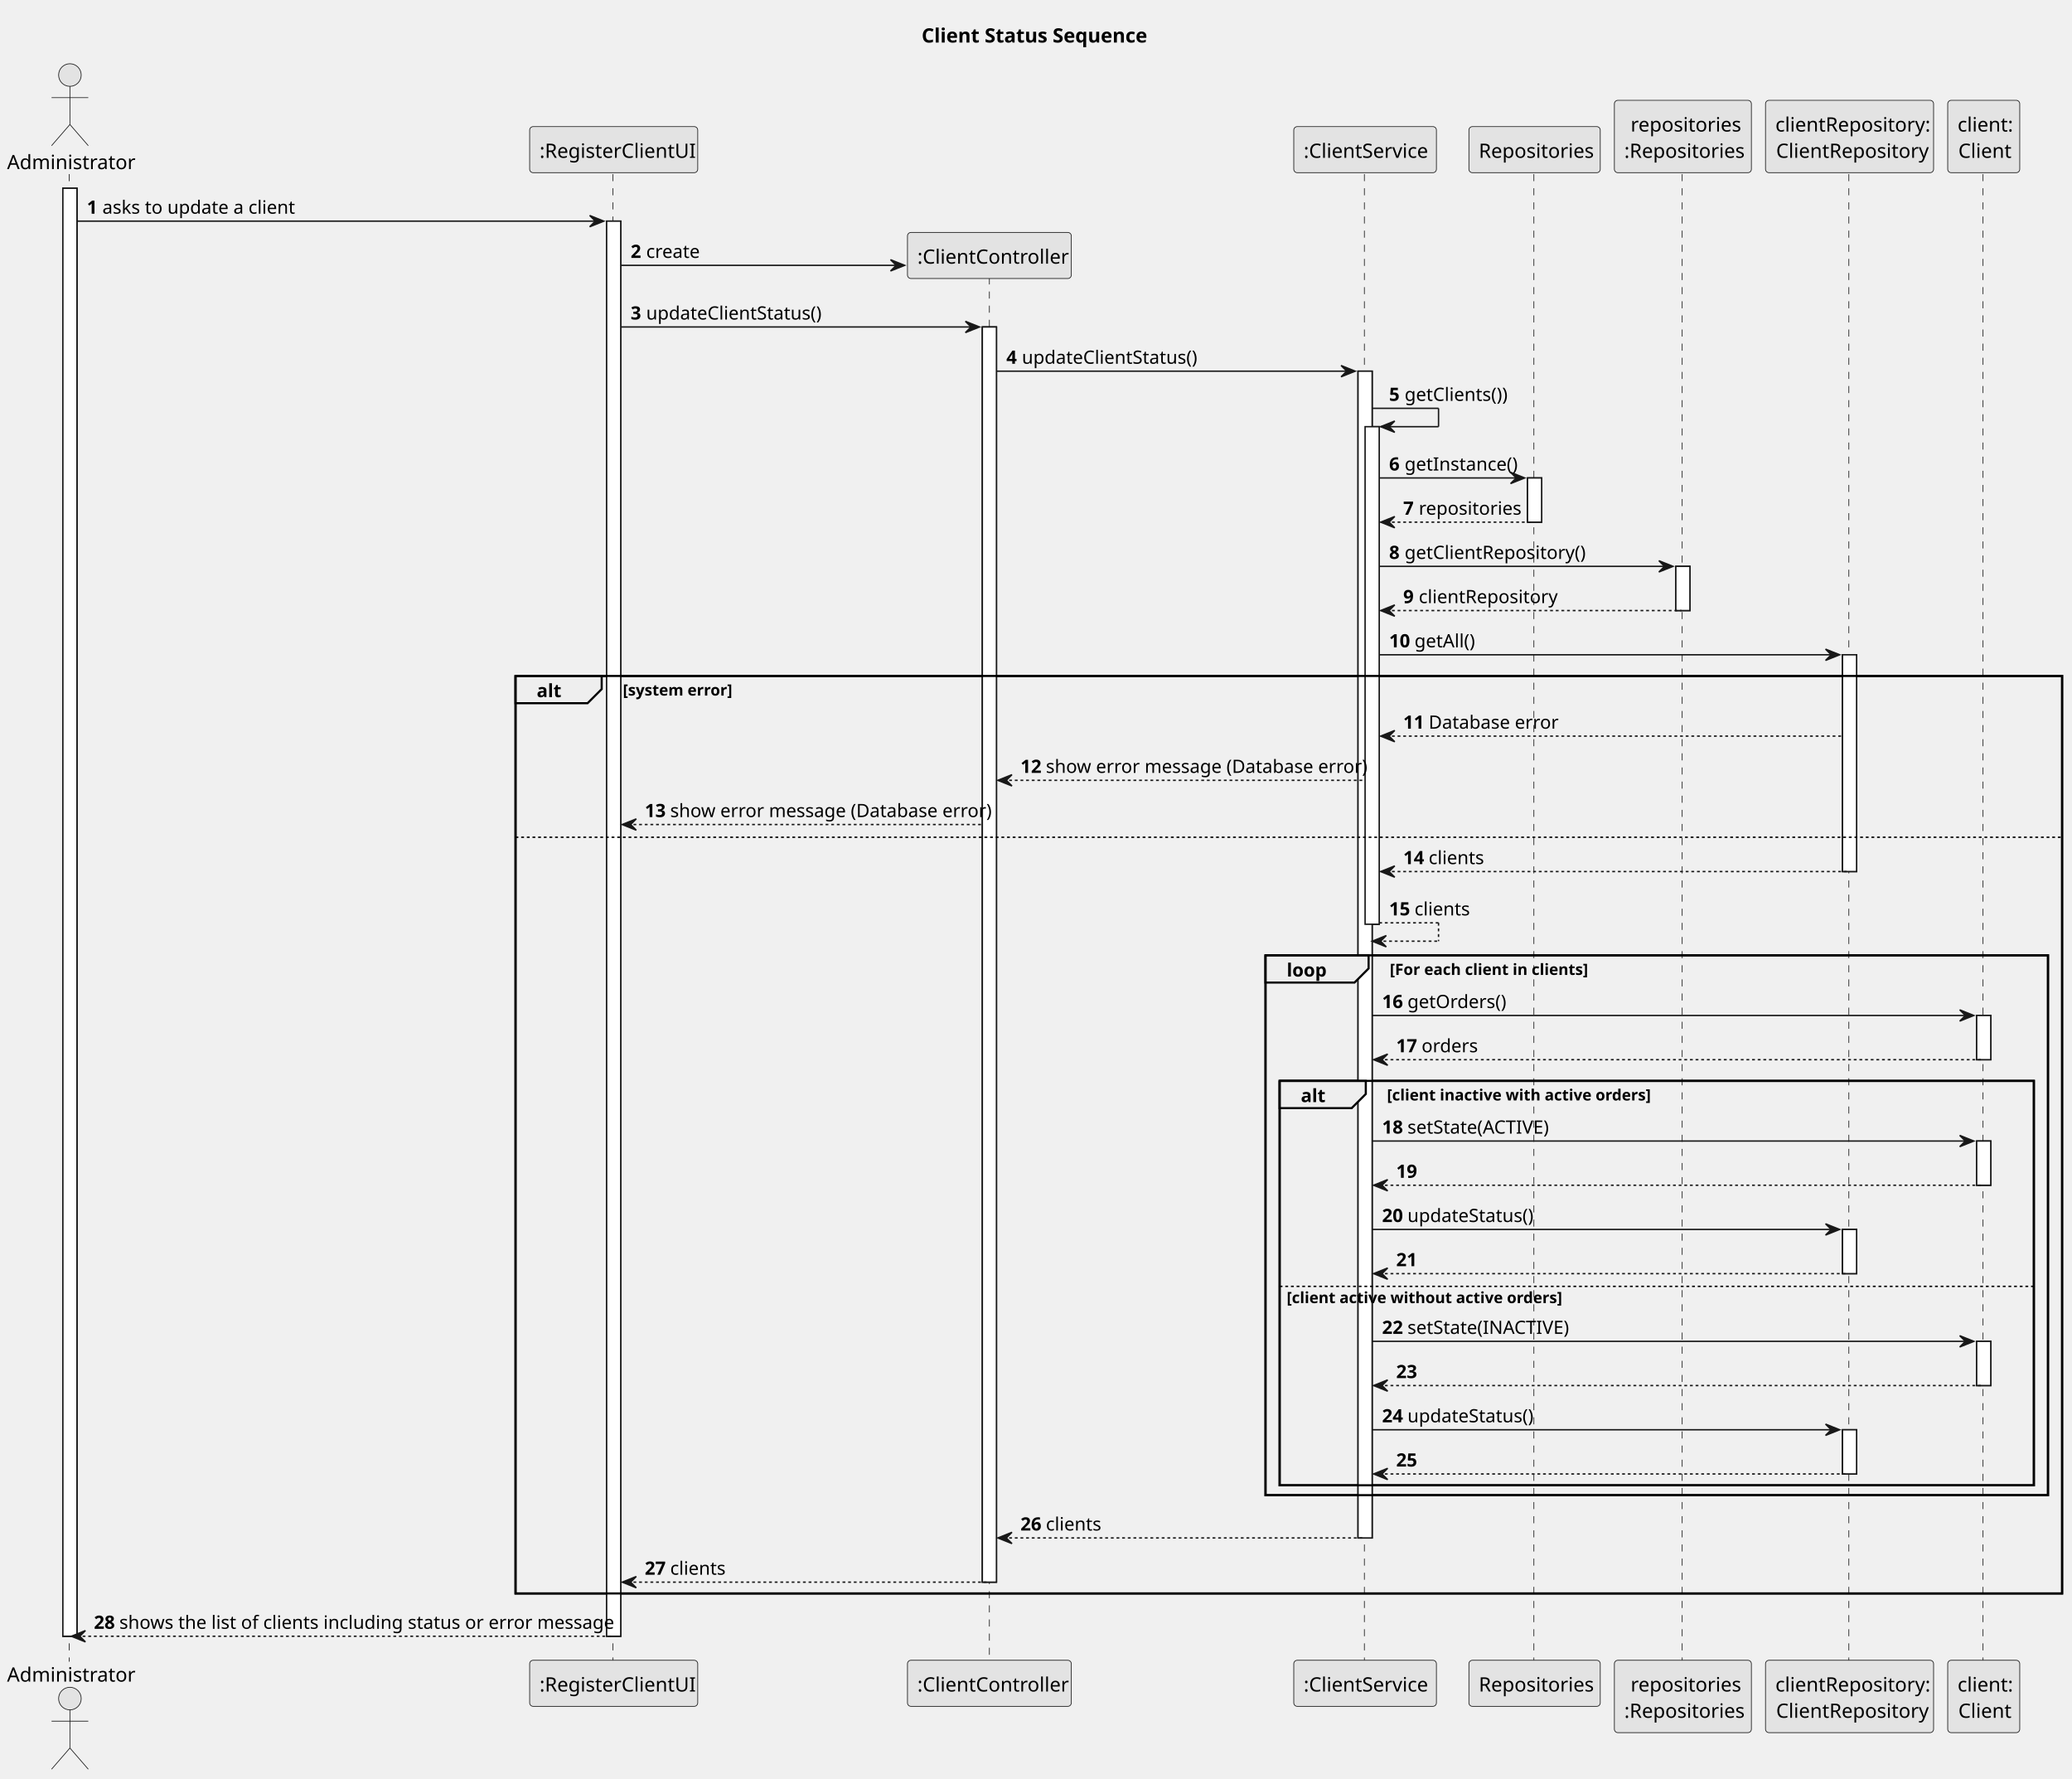
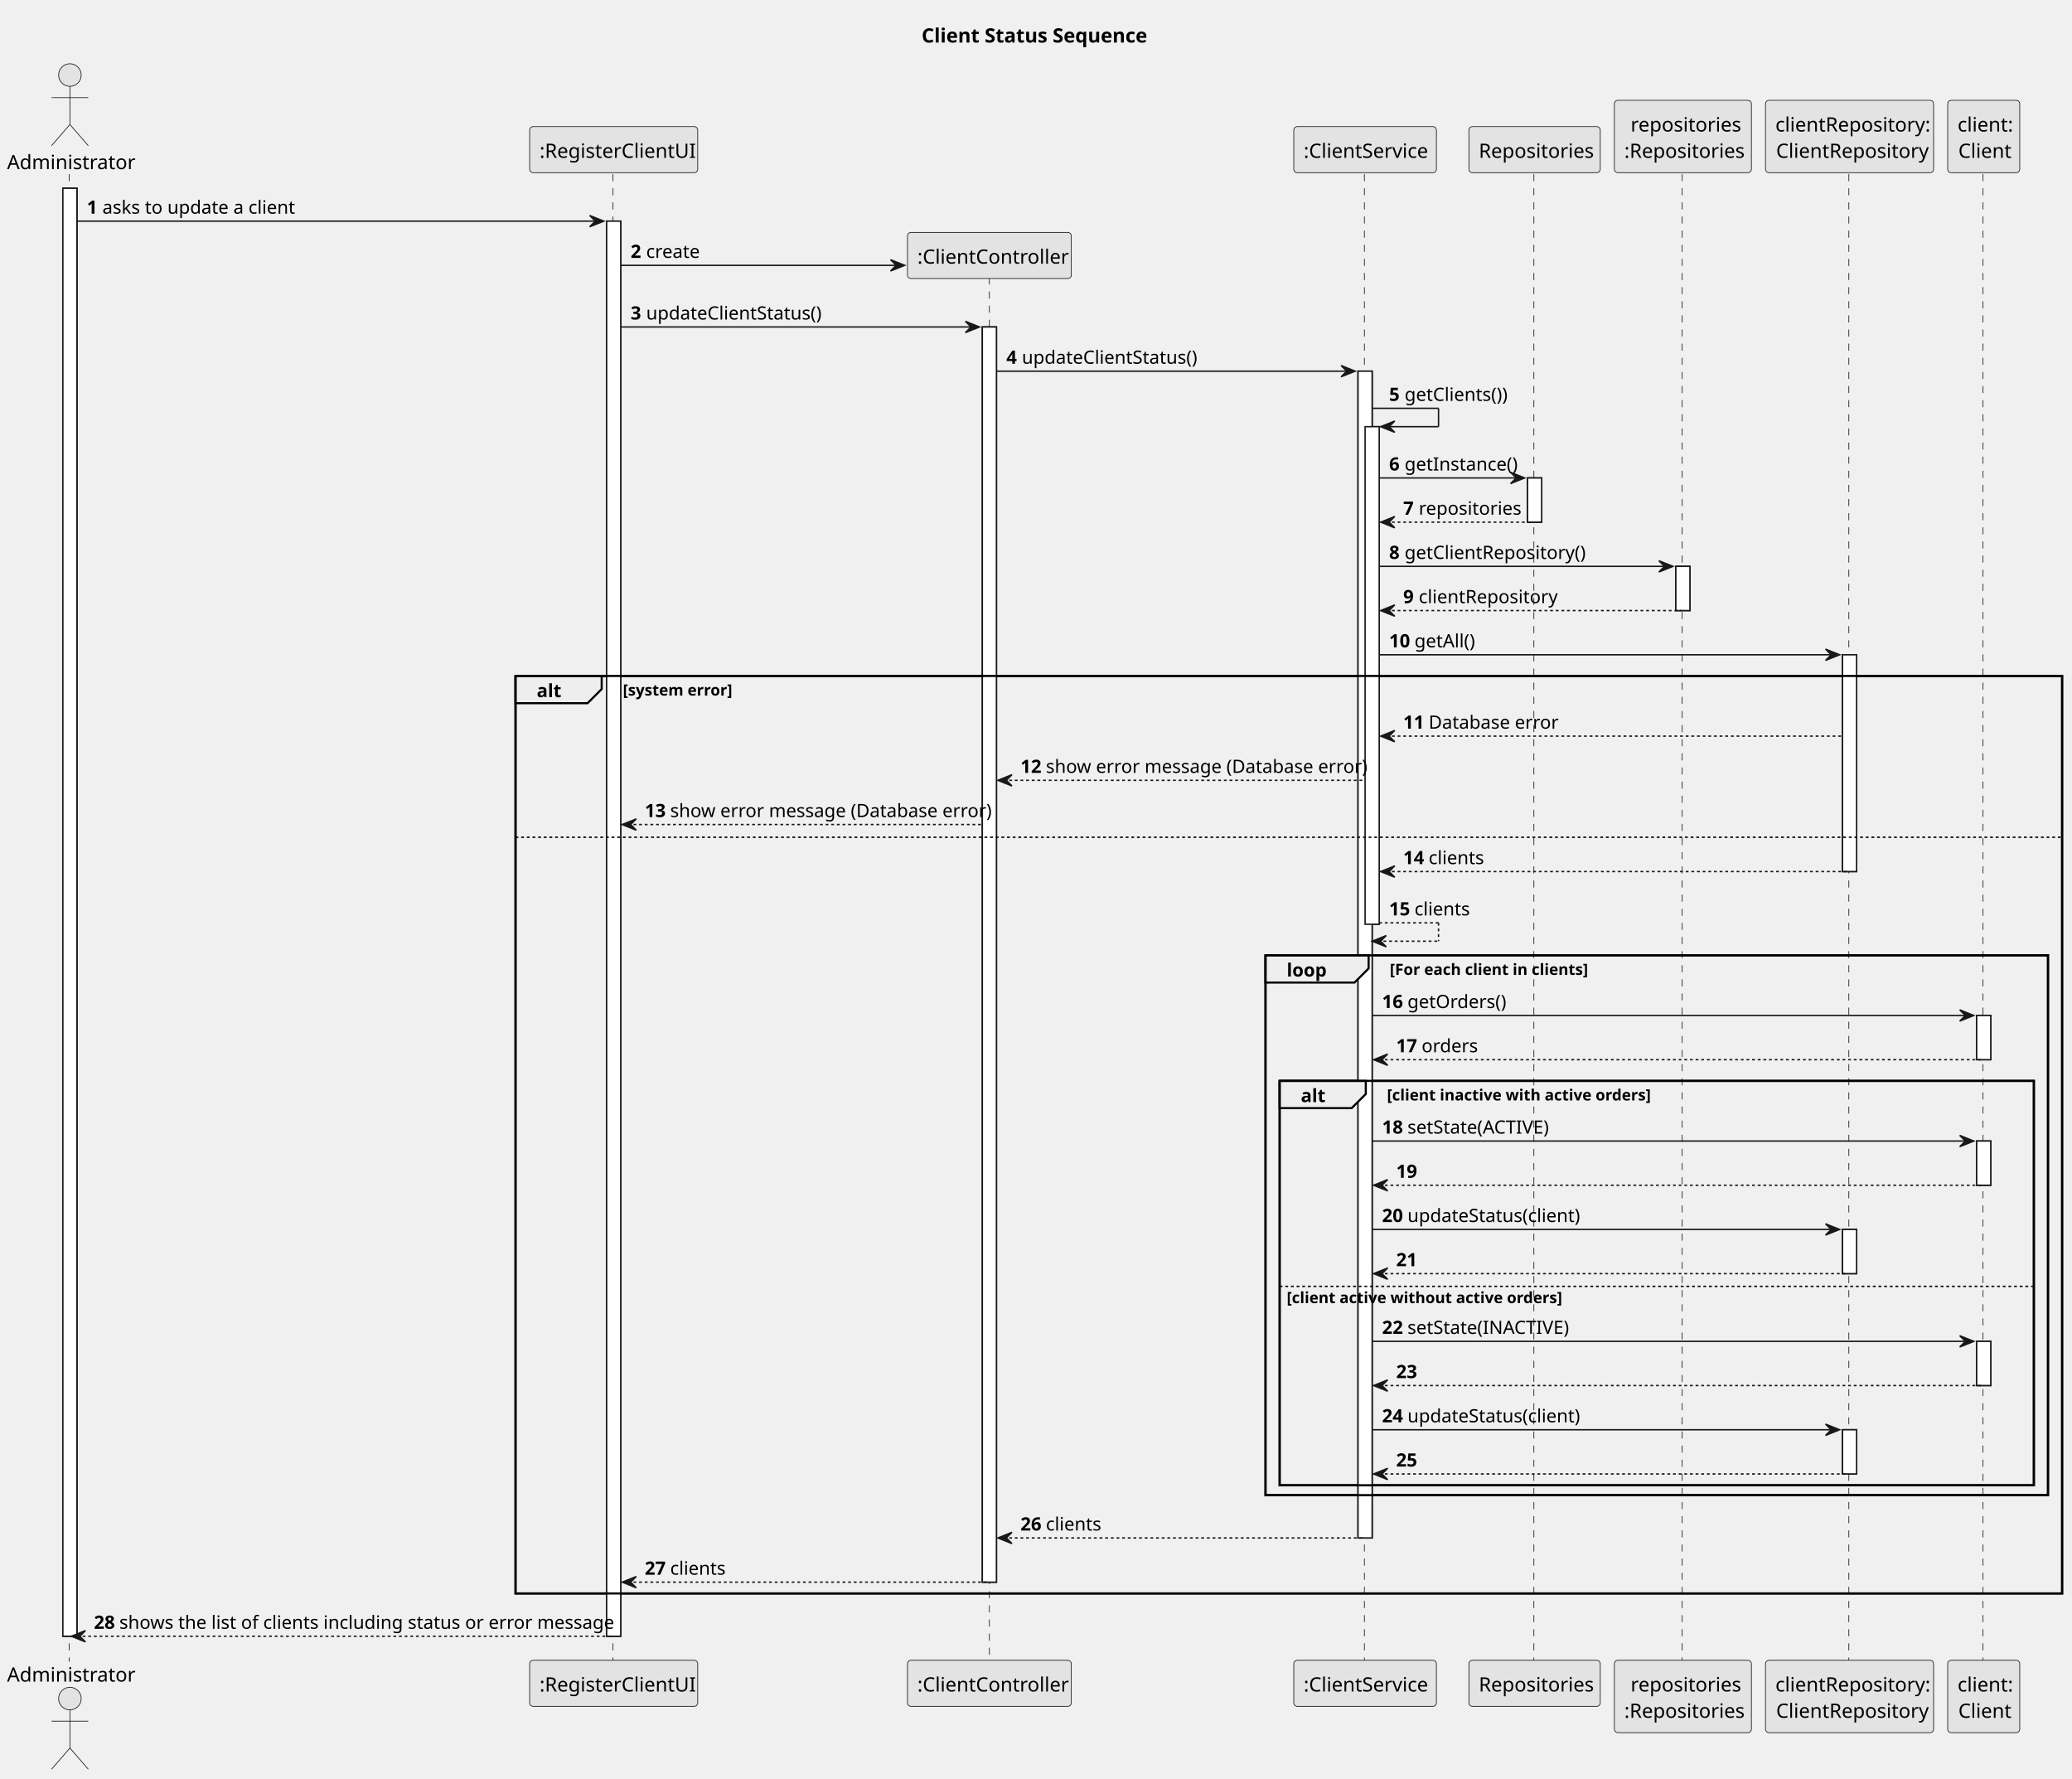
<svg xmlns="http://www.w3.org/2000/svg" contentStyleType="text/css" height="1259px" preserveAspectRatio="none" style="width:1467px;height:1259px;background:#FFFFFF;" version="1.1" viewBox="0 0 1467 1259" width="1467px" zoomAndPan="magnify">
  <defs />
  <g>
    <text fill="#000000" font-family="sans-serif" font-size="14" font-weight="bold" lengthAdjust="spacing" textLength="164" x="652.5" y="30.107">Client Status Sequence</text>
    <rect fill="#FFFFFF" height="1024.982" style="stroke:#181818;stroke-width:1.0;" width="10" x="44.5" y="133.242" />
    <rect fill="#FFFFFF" height="1001.691" style="stroke:#181818;stroke-width:1.0;" width="10" x="429.5" y="156.533" />
    <rect fill="#FFFFFF" height="888.488" style="stroke:#181818;stroke-width:1.0;" width="10" x="695.5" y="231.445" />
    <rect fill="#FFFFFF" height="825.906" style="stroke:#181818;stroke-width:1.0;" width="10" x="961.5" y="262.736" />
    <rect fill="#FFFFFF" height="352.201" style="stroke:#181818;stroke-width:1.0;" width="10" x="966.5" y="302.027" />
    <rect fill="#FFFFFF" height="31.291" style="stroke:#181818;stroke-width:1.0;" width="10" x="1081.5" y="338.318" />
    <rect fill="#FFFFFF" height="31.291" style="stroke:#181818;stroke-width:1.0;" width="10" x="1186.5" y="400.9" />
    <rect fill="#FFFFFF" height="153.455" style="stroke:#181818;stroke-width:1.0;" width="10" x="1304.5" y="463.482" />
    <rect fill="#FFFFFF" height="31.291" style="stroke:#181818;stroke-width:1.0;" width="10" x="1304.5" y="870.266" />
    <rect fill="#FFFFFF" height="31.291" style="stroke:#181818;stroke-width:1.0;" width="10" x="1304.5" y="1012.061" />
    <rect fill="#FFFFFF" height="31.291" style="stroke:#181818;stroke-width:1.0;" width="10" x="1399.5" y="718.811" />
    <rect fill="#FFFFFF" height="31.291" style="stroke:#181818;stroke-width:1.0;" width="10" x="1399.5" y="807.684" />
    <rect fill="#FFFFFF" height="31.291" style="stroke:#181818;stroke-width:1.0;" width="10" x="1399.5" y="949.479" />
    <rect fill="none" height="649.451" style="stroke:#000000;stroke-width:1.5;" width="1095" x="365" y="478.482" />
    <rect fill="none" height="382.123" style="stroke:#000000;stroke-width:1.5;" width="554" x="896" y="676.229" />
    <rect fill="none" height="286.25" style="stroke:#000000;stroke-width:1.5;" width="534" x="906" y="765.102" />
    <line style="stroke:#181818;stroke-width:0.5;stroke-dasharray:5.0,5.0;" x1="49" x2="49" y1="123.242" y2="1176.225" />
    <line style="stroke:#181818;stroke-width:0.5;stroke-dasharray:5.0,5.0;" x1="434" x2="434" y1="123.242" y2="1176.225" />
    <line style="stroke:#181818;stroke-width:0.5;stroke-dasharray:5.0,5.0;" x1="700.5" x2="700.5" y1="196.344" y2="1176.225" />
    <line style="stroke:#181818;stroke-width:0.5;stroke-dasharray:5.0,5.0;" x1="966" x2="966" y1="123.242" y2="1176.225" />
    <line style="stroke:#181818;stroke-width:0.5;stroke-dasharray:5.0,5.0;" x1="1086" x2="1086" y1="123.242" y2="1176.225" />
    <line style="stroke:#181818;stroke-width:0.5;stroke-dasharray:5.0,5.0;" x1="1191" x2="1191" y1="123.242" y2="1176.225" />
    <line style="stroke:#181818;stroke-width:0.5;stroke-dasharray:5.0,5.0;" x1="1309" x2="1309" y1="123.242" y2="1176.225" />
    <line style="stroke:#181818;stroke-width:0.5;stroke-dasharray:5.0,5.0;" x1="1404" x2="1404" y1="123.242" y2="1176.225" />
    <text fill="#000000" font-family="sans-serif" font-size="14" lengthAdjust="spacing" textLength="83" x="5" y="119.728">Administrator</text>
    <ellipse cx="49.5" cy="53.121" fill="#E3E3E3" rx="8" ry="8" style="stroke:#181818;stroke-width:0.5;" />
    <path d="M49.5,61.121 L49.5,88.121 M36.5,69.121 L62.5,69.121 M49.5,88.121 L36.5,103.121 M49.5,88.121 L62.5,103.121 " fill="none" style="stroke:#181818;stroke-width:0.5;" />
    <text fill="#000000" font-family="sans-serif" font-size="14" lengthAdjust="spacing" textLength="83" x="5" y="1190.332">Administrator</text>
    <ellipse cx="49.5" cy="1202.346" fill="#E3E3E3" rx="8" ry="8" style="stroke:#181818;stroke-width:0.5;" />
    <path d="M49.5,1210.346 L49.5,1237.346 M36.5,1218.346 L62.5,1218.346 M49.5,1237.346 L36.5,1252.346 M49.5,1237.346 L62.5,1252.346 " fill="none" style="stroke:#181818;stroke-width:0.5;" />
    <rect fill="#E3E3E3" height="32.621" rx="2.5" ry="2.5" style="stroke:#181818;stroke-width:0.5;" width="119" x="375" y="89.621" />
    <text fill="#000000" font-family="sans-serif" font-size="14" lengthAdjust="spacing" textLength="105" x="382" y="111.728">:RegisterClientUI</text>
    <rect fill="#E3E3E3" height="32.621" rx="2.5" ry="2.5" style="stroke:#181818;stroke-width:0.5;" width="119" x="375" y="1175.225" />
    <text fill="#000000" font-family="sans-serif" font-size="14" lengthAdjust="spacing" textLength="105" x="382" y="1197.332">:RegisterClientUI</text>
    <rect fill="#E3E3E3" height="32.621" rx="2.5" ry="2.5" style="stroke:#181818;stroke-width:0.5;" width="116" x="642.5" y="1175.225" />
    <text fill="#000000" font-family="sans-serif" font-size="14" lengthAdjust="spacing" textLength="102" x="649.5" y="1197.332">:ClientController</text>
    <rect fill="#E3E3E3" height="32.621" rx="2.5" ry="2.5" style="stroke:#181818;stroke-width:0.5;" width="101" x="916" y="89.621" />
    <text fill="#000000" font-family="sans-serif" font-size="14" lengthAdjust="spacing" textLength="87" x="923" y="111.728">:ClientService</text>
    <rect fill="#E3E3E3" height="32.621" rx="2.5" ry="2.5" style="stroke:#181818;stroke-width:0.5;" width="101" x="916" y="1175.225" />
    <text fill="#000000" font-family="sans-serif" font-size="14" lengthAdjust="spacing" textLength="87" x="923" y="1197.332">:ClientService</text>
    <rect fill="#E3E3E3" height="32.621" rx="2.5" ry="2.5" style="stroke:#181818;stroke-width:0.5;" width="93" x="1040" y="89.621" />
    <text fill="#000000" font-family="sans-serif" font-size="14" lengthAdjust="spacing" textLength="79" x="1047" y="111.728">Repositories</text>
    <rect fill="#E3E3E3" height="32.621" rx="2.5" ry="2.5" style="stroke:#181818;stroke-width:0.5;" width="93" x="1040" y="1175.225" />
    <text fill="#000000" font-family="sans-serif" font-size="14" lengthAdjust="spacing" textLength="79" x="1047" y="1197.332">Repositories</text>
    <rect fill="#E3E3E3" height="51.242" rx="2.5" ry="2.5" style="stroke:#181818;stroke-width:0.5;" width="97" x="1143" y="71" />
    <text fill="#000000" font-family="sans-serif" font-size="14" lengthAdjust="spacing" textLength="74" x="1154.5" y="93.107">repositories</text>
    <text fill="#000000" font-family="sans-serif" font-size="14" lengthAdjust="spacing" textLength="83" x="1150" y="111.728">:Repositories</text>
    <rect fill="#E3E3E3" height="51.242" rx="2.5" ry="2.5" style="stroke:#181818;stroke-width:0.5;" width="97" x="1143" y="1175.225" />
    <text fill="#000000" font-family="sans-serif" font-size="14" lengthAdjust="spacing" textLength="74" x="1154.5" y="1197.332">repositories</text>
    <text fill="#000000" font-family="sans-serif" font-size="14" lengthAdjust="spacing" textLength="83" x="1150" y="1215.953">:Repositories</text>
    <rect fill="#E3E3E3" height="51.242" rx="2.5" ry="2.5" style="stroke:#181818;stroke-width:0.5;" width="119" x="1250" y="71" />
    <text fill="#000000" font-family="sans-serif" font-size="14" lengthAdjust="spacing" textLength="105" x="1257" y="93.107">clientRepository:</text>
    <text fill="#000000" font-family="sans-serif" font-size="14" lengthAdjust="spacing" textLength="104" x="1257.5" y="111.728">ClientRepository</text>
    <rect fill="#E3E3E3" height="51.242" rx="2.5" ry="2.5" style="stroke:#181818;stroke-width:0.5;" width="119" x="1250" y="1175.225" />
    <text fill="#000000" font-family="sans-serif" font-size="14" lengthAdjust="spacing" textLength="105" x="1257" y="1197.332">clientRepository:</text>
    <text fill="#000000" font-family="sans-serif" font-size="14" lengthAdjust="spacing" textLength="104" x="1257.5" y="1215.953">ClientRepository</text>
    <rect fill="#E3E3E3" height="51.242" rx="2.5" ry="2.5" style="stroke:#181818;stroke-width:0.5;" width="51" x="1379" y="71" />
    <text fill="#000000" font-family="sans-serif" font-size="14" lengthAdjust="spacing" textLength="37" x="1386" y="93.107">client:</text>
    <text fill="#000000" font-family="sans-serif" font-size="14" lengthAdjust="spacing" textLength="36" x="1386.5" y="111.728">Client</text>
    <rect fill="#E3E3E3" height="51.242" rx="2.5" ry="2.5" style="stroke:#181818;stroke-width:0.5;" width="51" x="1379" y="1175.225" />
    <text fill="#000000" font-family="sans-serif" font-size="14" lengthAdjust="spacing" textLength="37" x="1386" y="1197.332">client:</text>
    <text fill="#000000" font-family="sans-serif" font-size="14" lengthAdjust="spacing" textLength="36" x="1386.5" y="1215.953">Client</text>
    <rect fill="#FFFFFF" height="1024.982" style="stroke:#181818;stroke-width:1.0;" width="10" x="44.5" y="133.242" />
    <rect fill="#FFFFFF" height="1001.691" style="stroke:#181818;stroke-width:1.0;" width="10" x="429.5" y="156.533" />
    <rect fill="#FFFFFF" height="888.488" style="stroke:#181818;stroke-width:1.0;" width="10" x="695.5" y="231.445" />
    <rect fill="#FFFFFF" height="825.906" style="stroke:#181818;stroke-width:1.0;" width="10" x="961.5" y="262.736" />
    <rect fill="#FFFFFF" height="352.201" style="stroke:#181818;stroke-width:1.0;" width="10" x="966.5" y="302.027" />
    <rect fill="#FFFFFF" height="31.291" style="stroke:#181818;stroke-width:1.0;" width="10" x="1081.5" y="338.318" />
    <rect fill="#FFFFFF" height="31.291" style="stroke:#181818;stroke-width:1.0;" width="10" x="1186.5" y="400.9" />
    <rect fill="#FFFFFF" height="153.455" style="stroke:#181818;stroke-width:1.0;" width="10" x="1304.5" y="463.482" />
    <rect fill="#FFFFFF" height="31.291" style="stroke:#181818;stroke-width:1.0;" width="10" x="1304.5" y="870.266" />
    <rect fill="#FFFFFF" height="31.291" style="stroke:#181818;stroke-width:1.0;" width="10" x="1304.5" y="1012.061" />
    <rect fill="#FFFFFF" height="31.291" style="stroke:#181818;stroke-width:1.0;" width="10" x="1399.5" y="718.811" />
    <rect fill="#FFFFFF" height="31.291" style="stroke:#181818;stroke-width:1.0;" width="10" x="1399.5" y="807.684" />
    <rect fill="#FFFFFF" height="31.291" style="stroke:#181818;stroke-width:1.0;" width="10" x="1399.5" y="949.479" />
    <polygon fill="#181818" points="417.5,152.533,427.5,156.533,417.5,160.533,421.5,156.533" style="stroke:#181818;stroke-width:1.0;" />
    <line style="stroke:#181818;stroke-width:1.0;" x1="54.5" x2="423.5" y1="156.533" y2="156.533" />
    <text fill="#000000" font-family="sans-serif" font-size="13" font-weight="bold" lengthAdjust="spacing" textLength="7" x="61.5" y="151.27">1</text>
    <text fill="#000000" font-family="sans-serif" font-size="13" lengthAdjust="spacing" textLength="132" x="72.5" y="151.27">asks to update a client</text>
    <polygon fill="#181818" points="630.5,183.824,640.5,187.824,630.5,191.824,634.5,187.824" style="stroke:#181818;stroke-width:1.0;" />
    <line style="stroke:#181818;stroke-width:1.0;" x1="439.5" x2="636.5" y1="187.824" y2="187.824" />
    <text fill="#000000" font-family="sans-serif" font-size="13" font-weight="bold" lengthAdjust="spacing" textLength="7" x="446.5" y="182.561">2</text>
    <text fill="#000000" font-family="sans-serif" font-size="13" lengthAdjust="spacing" textLength="36" x="457.5" y="182.561">create</text>
    <rect fill="#E3E3E3" height="32.621" rx="2.5" ry="2.5" style="stroke:#181818;stroke-width:0.5;" width="116" x="642.5" y="164.533" />
    <text fill="#000000" font-family="sans-serif" font-size="14" lengthAdjust="spacing" textLength="102" x="649.5" y="186.641">:ClientController</text>
    <polygon fill="#181818" points="683.5,227.445,693.5,231.445,683.5,235.445,687.5,231.445" style="stroke:#181818;stroke-width:1.0;" />
    <line style="stroke:#181818;stroke-width:1.0;" x1="439.5" x2="689.5" y1="231.445" y2="231.445" />
    <text fill="#000000" font-family="sans-serif" font-size="13" font-weight="bold" lengthAdjust="spacing" textLength="7" x="446.5" y="226.183">3</text>
    <text fill="#000000" font-family="sans-serif" font-size="13" lengthAdjust="spacing" textLength="118" x="457.5" y="226.183">updateClientStatus()</text>
    <polygon fill="#181818" points="949.5,258.736,959.5,262.736,949.5,266.736,953.5,262.736" style="stroke:#181818;stroke-width:1.0;" />
    <line style="stroke:#181818;stroke-width:1.0;" x1="705.5" x2="955.5" y1="262.736" y2="262.736" />
    <text fill="#000000" font-family="sans-serif" font-size="13" font-weight="bold" lengthAdjust="spacing" textLength="7" x="712.5" y="257.474">4</text>
    <text fill="#000000" font-family="sans-serif" font-size="13" lengthAdjust="spacing" textLength="118" x="723.5" y="257.474">updateClientStatus()</text>
    <line style="stroke:#181818;stroke-width:1.0;" x1="971.5" x2="1018.5" y1="289.027" y2="289.027" />
    <line style="stroke:#181818;stroke-width:1.0;" x1="1018.5" x2="1018.5" y1="289.027" y2="302.027" />
    <line style="stroke:#181818;stroke-width:1.0;" x1="977.5" x2="1018.5" y1="302.027" y2="302.027" />
    <polygon fill="#181818" points="987.5,298.027,977.5,302.027,987.5,306.027,983.5,302.027" style="stroke:#181818;stroke-width:1.0;" />
    <text fill="#000000" font-family="sans-serif" font-size="13" font-weight="bold" lengthAdjust="spacing" textLength="7" x="983.5" y="283.765">5</text>
    <text fill="#000000" font-family="sans-serif" font-size="13" lengthAdjust="spacing" textLength="70" x="994.5" y="283.765">getClients())</text>
    <polygon fill="#181818" points="1069.5,334.318,1079.5,338.318,1069.5,342.318,1073.5,338.318" style="stroke:#181818;stroke-width:1.0;" />
    <line style="stroke:#181818;stroke-width:1.0;" x1="976.5" x2="1075.5" y1="338.318" y2="338.318" />
    <text fill="#000000" font-family="sans-serif" font-size="13" font-weight="bold" lengthAdjust="spacing" textLength="7" x="983.5" y="333.056">6</text>
    <text fill="#000000" font-family="sans-serif" font-size="13" lengthAdjust="spacing" textLength="75" x="994.5" y="333.056">getInstance()</text>
    <polygon fill="#181818" points="987.5,365.609,977.5,369.609,987.5,373.609,983.5,369.609" style="stroke:#181818;stroke-width:1.0;" />
    <line style="stroke:#181818;stroke-width:1.0;stroke-dasharray:2.0,2.0;" x1="981.5" x2="1085.5" y1="369.609" y2="369.609" />
    <text fill="#000000" font-family="sans-serif" font-size="13" font-weight="bold" lengthAdjust="spacing" textLength="7" x="993.5" y="364.347">7</text>
    <text fill="#000000" font-family="sans-serif" font-size="13" lengthAdjust="spacing" textLength="67" x="1004.5" y="364.347">repositories</text>
    <polygon fill="#181818" points="1174.5,396.9,1184.5,400.9,1174.5,404.9,1178.5,400.9" style="stroke:#181818;stroke-width:1.0;" />
    <line style="stroke:#181818;stroke-width:1.0;" x1="976.5" x2="1180.5" y1="400.9" y2="400.9" />
    <text fill="#000000" font-family="sans-serif" font-size="13" font-weight="bold" lengthAdjust="spacing" textLength="7" x="983.5" y="395.638">8</text>
    <text fill="#000000" font-family="sans-serif" font-size="13" lengthAdjust="spacing" textLength="121" x="994.5" y="395.638">getClientRepository()</text>
    <polygon fill="#181818" points="987.5,428.191,977.5,432.191,987.5,436.191,983.5,432.191" style="stroke:#181818;stroke-width:1.0;" />
    <line style="stroke:#181818;stroke-width:1.0;stroke-dasharray:2.0,2.0;" x1="981.5" x2="1190.5" y1="432.191" y2="432.191" />
    <text fill="#000000" font-family="sans-serif" font-size="13" font-weight="bold" lengthAdjust="spacing" textLength="7" x="993.5" y="426.929">9</text>
    <text fill="#000000" font-family="sans-serif" font-size="13" lengthAdjust="spacing" textLength="93" x="1004.5" y="426.929">clientRepository</text>
    <polygon fill="#181818" points="1292.5,459.482,1302.5,463.482,1292.5,467.482,1296.5,463.482" style="stroke:#181818;stroke-width:1.0;" />
    <line style="stroke:#181818;stroke-width:1.0;" x1="976.5" x2="1298.5" y1="463.482" y2="463.482" />
    <text fill="#000000" font-family="sans-serif" font-size="13" font-weight="bold" lengthAdjust="spacing" textLength="14" x="983.5" y="458.22">10</text>
    <text fill="#000000" font-family="sans-serif" font-size="13" lengthAdjust="spacing" textLength="41" x="1001.5" y="458.22">getAll()</text>
    <path d="M365,478.482 L426,478.482 L426,487.773 L416,497.773 L365,497.773 L365,478.482 " fill="#EEEEEE" style="stroke:#000000;stroke-width:1.5;" />
    <rect fill="none" height="649.451" style="stroke:#000000;stroke-width:1.5;" width="1095" x="365" y="478.482" />
    <text fill="#000000" font-family="sans-serif" font-size="13" font-weight="bold" lengthAdjust="spacing" textLength="16" x="380" y="493.511">alt</text>
    <text fill="#000000" font-family="sans-serif" font-size="11" font-weight="bold" lengthAdjust="spacing" textLength="82" x="441" y="492.353">[system error]</text>
    <polygon fill="#181818" points="987.5,517.064,977.5,521.064,987.5,525.064,983.5,521.064" style="stroke:#181818;stroke-width:1.0;" />
    <line style="stroke:#181818;stroke-width:1.0;stroke-dasharray:2.0,2.0;" x1="981.5" x2="1303.5" y1="521.064" y2="521.064" />
    <text fill="#000000" font-family="sans-serif" font-size="13" font-weight="bold" lengthAdjust="spacing" textLength="14" x="993.5" y="515.802">11</text>
    <text fill="#000000" font-family="sans-serif" font-size="13" lengthAdjust="spacing" textLength="85" x="1011.5" y="515.802">Database error</text>
    <polygon fill="#181818" points="716.5,548.356,706.5,552.356,716.5,556.356,712.5,552.356" style="stroke:#181818;stroke-width:1.0;" />
    <line style="stroke:#181818;stroke-width:1.0;stroke-dasharray:2.0,2.0;" x1="710.5" x2="965.5" y1="552.356" y2="552.356" />
    <text fill="#000000" font-family="sans-serif" font-size="13" font-weight="bold" lengthAdjust="spacing" textLength="14" x="722.5" y="547.093">12</text>
    <text fill="#000000" font-family="sans-serif" font-size="13" lengthAdjust="spacing" textLength="214" x="740.5" y="547.093">show error message (Database error)</text>
    <polygon fill="#181818" points="450.5,579.646,440.5,583.646,450.5,587.646,446.5,583.646" style="stroke:#181818;stroke-width:1.0;" />
    <line style="stroke:#181818;stroke-width:1.0;stroke-dasharray:2.0,2.0;" x1="444.5" x2="694.5" y1="583.646" y2="583.646" />
    <text fill="#000000" font-family="sans-serif" font-size="13" font-weight="bold" lengthAdjust="spacing" textLength="14" x="456.5" y="578.384">13</text>
    <text fill="#000000" font-family="sans-serif" font-size="13" lengthAdjust="spacing" textLength="214" x="474.5" y="578.384">show error message (Database error)</text>
    <line style="stroke:#000000;stroke-width:1.0;stroke-dasharray:2.0,2.0;" x1="365" x2="1460" y1="592.646" y2="592.646" />
    <polygon fill="#181818" points="987.5,612.938,977.5,616.938,987.5,620.938,983.5,616.938" style="stroke:#181818;stroke-width:1.0;" />
    <line style="stroke:#181818;stroke-width:1.0;stroke-dasharray:2.0,2.0;" x1="981.5" x2="1308.5" y1="616.938" y2="616.938" />
    <text fill="#000000" font-family="sans-serif" font-size="13" font-weight="bold" lengthAdjust="spacing" textLength="14" x="993.5" y="611.675">14</text>
    <text fill="#000000" font-family="sans-serif" font-size="13" lengthAdjust="spacing" textLength="38" x="1011.5" y="611.675">clients</text>
    <line style="stroke:#181818;stroke-width:1.0;stroke-dasharray:2.0,2.0;" x1="976.5" x2="1018.5" y1="653.229" y2="653.229" />
    <line style="stroke:#181818;stroke-width:1.0;stroke-dasharray:2.0,2.0;" x1="1018.5" x2="1018.5" y1="653.229" y2="666.229" />
    <line style="stroke:#181818;stroke-width:1.0;stroke-dasharray:2.0,2.0;" x1="971.5" x2="1018.5" y1="666.229" y2="666.229" />
    <polygon fill="#181818" points="981.5,662.229,971.5,666.229,981.5,670.229,977.5,666.229" style="stroke:#181818;stroke-width:1.0;" />
    <text fill="#000000" font-family="sans-serif" font-size="13" font-weight="bold" lengthAdjust="spacing" textLength="14" x="983.5" y="647.966">15</text>
    <text fill="#000000" font-family="sans-serif" font-size="13" lengthAdjust="spacing" textLength="38" x="1001.5" y="647.966">clients</text>
    <path d="M896,676.229 L969,676.229 L969,685.519 L959,695.519 L896,695.519 L896,676.229 " fill="#EEEEEE" style="stroke:#000000;stroke-width:1.5;" />
    <rect fill="none" height="382.123" style="stroke:#000000;stroke-width:1.5;" width="554" x="896" y="676.229" />
    <text fill="#000000" font-family="sans-serif" font-size="13" font-weight="bold" lengthAdjust="spacing" textLength="28" x="911" y="691.257">loop</text>
    <text fill="#000000" font-family="sans-serif" font-size="11" font-weight="bold" lengthAdjust="spacing" textLength="141" x="984" y="690.099">[For each client in clients]</text>
    <polygon fill="#181818" points="1387.5,714.811,1397.5,718.811,1387.5,722.811,1391.5,718.811" style="stroke:#181818;stroke-width:1.0;" />
    <line style="stroke:#181818;stroke-width:1.0;" x1="971.5" x2="1393.5" y1="718.811" y2="718.811" />
    <text fill="#000000" font-family="sans-serif" font-size="13" font-weight="bold" lengthAdjust="spacing" textLength="14" x="978.5" y="713.548">16</text>
    <text fill="#000000" font-family="sans-serif" font-size="13" lengthAdjust="spacing" textLength="65" x="996.5" y="713.548">getOrders()</text>
    <polygon fill="#181818" points="982.5,746.102,972.5,750.102,982.5,754.102,978.5,750.102" style="stroke:#181818;stroke-width:1.0;" />
    <line style="stroke:#181818;stroke-width:1.0;stroke-dasharray:2.0,2.0;" x1="976.5" x2="1403.5" y1="750.102" y2="750.102" />
    <text fill="#000000" font-family="sans-serif" font-size="13" font-weight="bold" lengthAdjust="spacing" textLength="14" x="988.5" y="744.839">17</text>
    <text fill="#000000" font-family="sans-serif" font-size="13" lengthAdjust="spacing" textLength="36" x="1006.5" y="744.839">orders</text>
    <path d="M906,765.102 L967,765.102 L967,774.393 L957,784.393 L906,784.393 L906,765.102 " fill="#EEEEEE" style="stroke:#000000;stroke-width:1.5;" />
    <rect fill="none" height="286.25" style="stroke:#000000;stroke-width:1.5;" width="534" x="906" y="765.102" />
    <text fill="#000000" font-family="sans-serif" font-size="13" font-weight="bold" lengthAdjust="spacing" textLength="16" x="921" y="780.13">alt</text>
    <text fill="#000000" font-family="sans-serif" font-size="11" font-weight="bold" lengthAdjust="spacing" textLength="186" x="982" y="778.972">[client inactive with active orders]</text>
    <polygon fill="#181818" points="1387.5,803.684,1397.5,807.684,1387.5,811.684,1391.5,807.684" style="stroke:#181818;stroke-width:1.0;" />
    <line style="stroke:#181818;stroke-width:1.0;" x1="971.5" x2="1393.5" y1="807.684" y2="807.684" />
    <text fill="#000000" font-family="sans-serif" font-size="13" font-weight="bold" lengthAdjust="spacing" textLength="14" x="978.5" y="802.421">18</text>
    <text fill="#000000" font-family="sans-serif" font-size="13" lengthAdjust="spacing" textLength="103" x="996.5" y="802.421">setState(ACTIVE)</text>
    <polygon fill="#181818" points="982.5,834.975,972.5,838.975,982.5,842.975,978.5,838.975" style="stroke:#181818;stroke-width:1.0;" />
    <line style="stroke:#181818;stroke-width:1.0;stroke-dasharray:2.0,2.0;" x1="976.5" x2="1403.5" y1="838.975" y2="838.975" />
    <text fill="#000000" font-family="sans-serif" font-size="13" font-weight="bold" lengthAdjust="spacing" textLength="14" x="988.5" y="833.712">19</text>
    <text fill="#000000" font-family="sans-serif" font-size="13" lengthAdjust="spacing" textLength="4" x="1006.5" y="833.712"> </text>
    <polygon fill="#181818" points="1292.5,866.266,1302.5,870.266,1292.5,874.266,1296.5,870.266" style="stroke:#181818;stroke-width:1.0;" />
    <line style="stroke:#181818;stroke-width:1.0;" x1="971.5" x2="1298.5" y1="870.266" y2="870.266" />
    <text fill="#000000" font-family="sans-serif" font-size="13" font-weight="bold" lengthAdjust="spacing" textLength="14" x="978.5" y="865.003">20</text>
-     <text fill="#000000" font-family="sans-serif" font-size="13" lengthAdjust="spacing" textLength="85" x="996.5" y="865.003">updateStatus()</text>
+     <text fill="#000000" font-family="sans-serif" font-size="13" lengthAdjust="spacing" textLength="116" x="996.5" y="865.003">updateStatus(client)</text>
    <polygon fill="#181818" points="982.5,897.557,972.5,901.557,982.5,905.557,978.5,901.557" style="stroke:#181818;stroke-width:1.0;" />
    <line style="stroke:#181818;stroke-width:1.0;stroke-dasharray:2.0,2.0;" x1="976.5" x2="1308.5" y1="901.557" y2="901.557" />
    <text fill="#000000" font-family="sans-serif" font-size="13" font-weight="bold" lengthAdjust="spacing" textLength="14" x="988.5" y="896.294">21</text>
    <text fill="#000000" font-family="sans-serif" font-size="13" lengthAdjust="spacing" textLength="4" x="1006.5" y="896.294"> </text>
    <line style="stroke:#000000;stroke-width:1.0;stroke-dasharray:2.0,2.0;" x1="906" x2="1440" y1="910.557" y2="910.557" />
    <text fill="#000000" font-family="sans-serif" font-size="11" font-weight="bold" lengthAdjust="spacing" textLength="194" x="911" y="922.427">[client active without active orders]</text>
    <polygon fill="#181818" points="1387.5,945.479,1397.5,949.479,1387.5,953.479,1391.5,949.479" style="stroke:#181818;stroke-width:1.0;" />
    <line style="stroke:#181818;stroke-width:1.0;" x1="971.5" x2="1393.5" y1="949.479" y2="949.479" />
    <text fill="#000000" font-family="sans-serif" font-size="13" font-weight="bold" lengthAdjust="spacing" textLength="14" x="978.5" y="944.216">22</text>
    <text fill="#000000" font-family="sans-serif" font-size="13" lengthAdjust="spacing" textLength="115" x="996.5" y="944.216">setState(INACTIVE)</text>
    <polygon fill="#181818" points="982.5,976.769,972.5,980.769,982.5,984.769,978.5,980.769" style="stroke:#181818;stroke-width:1.0;" />
    <line style="stroke:#181818;stroke-width:1.0;stroke-dasharray:2.0,2.0;" x1="976.5" x2="1403.5" y1="980.769" y2="980.769" />
    <text fill="#000000" font-family="sans-serif" font-size="13" font-weight="bold" lengthAdjust="spacing" textLength="14" x="988.5" y="975.507">23</text>
    <text fill="#000000" font-family="sans-serif" font-size="13" lengthAdjust="spacing" textLength="4" x="1006.5" y="975.507"> </text>
    <polygon fill="#181818" points="1292.5,1008.061,1302.5,1012.061,1292.5,1016.061,1296.5,1012.061" style="stroke:#181818;stroke-width:1.0;" />
    <line style="stroke:#181818;stroke-width:1.0;" x1="971.5" x2="1298.5" y1="1012.061" y2="1012.061" />
    <text fill="#000000" font-family="sans-serif" font-size="13" font-weight="bold" lengthAdjust="spacing" textLength="14" x="978.5" y="1006.798">24</text>
-     <text fill="#000000" font-family="sans-serif" font-size="13" lengthAdjust="spacing" textLength="85" x="996.5" y="1006.798">updateStatus()</text>
+     <text fill="#000000" font-family="sans-serif" font-size="13" lengthAdjust="spacing" textLength="116" x="996.5" y="1006.798">updateStatus(client)</text>
    <polygon fill="#181818" points="982.5,1039.352,972.5,1043.352,982.5,1047.352,978.5,1043.352" style="stroke:#181818;stroke-width:1.0;" />
    <line style="stroke:#181818;stroke-width:1.0;stroke-dasharray:2.0,2.0;" x1="976.5" x2="1308.5" y1="1043.352" y2="1043.352" />
    <text fill="#000000" font-family="sans-serif" font-size="13" font-weight="bold" lengthAdjust="spacing" textLength="14" x="988.5" y="1038.089">25</text>
    <text fill="#000000" font-family="sans-serif" font-size="13" lengthAdjust="spacing" textLength="4" x="1006.5" y="1038.089"> </text>
    <polygon fill="#181818" points="716.5,1084.643,706.5,1088.643,716.5,1092.643,712.5,1088.643" style="stroke:#181818;stroke-width:1.0;" />
    <line style="stroke:#181818;stroke-width:1.0;stroke-dasharray:2.0,2.0;" x1="710.5" x2="965.5" y1="1088.643" y2="1088.643" />
    <text fill="#000000" font-family="sans-serif" font-size="13" font-weight="bold" lengthAdjust="spacing" textLength="14" x="722.5" y="1083.38">26</text>
    <text fill="#000000" font-family="sans-serif" font-size="13" lengthAdjust="spacing" textLength="38" x="740.5" y="1083.38">clients</text>
    <polygon fill="#181818" points="450.5,1115.934,440.5,1119.934,450.5,1123.934,446.5,1119.934" style="stroke:#181818;stroke-width:1.0;" />
    <line style="stroke:#181818;stroke-width:1.0;stroke-dasharray:2.0,2.0;" x1="444.5" x2="699.5" y1="1119.934" y2="1119.934" />
    <text fill="#000000" font-family="sans-serif" font-size="13" font-weight="bold" lengthAdjust="spacing" textLength="14" x="456.5" y="1114.671">27</text>
    <text fill="#000000" font-family="sans-serif" font-size="13" lengthAdjust="spacing" textLength="38" x="474.5" y="1114.671">clients</text>
    <polygon fill="#181818" points="60.5,1154.225,50.5,1158.225,60.5,1162.225,56.5,1158.225" style="stroke:#181818;stroke-width:1.0;" />
    <line style="stroke:#181818;stroke-width:1.0;stroke-dasharray:2.0,2.0;" x1="54.5" x2="433.5" y1="1158.225" y2="1158.225" />
    <text fill="#000000" font-family="sans-serif" font-size="13" font-weight="bold" lengthAdjust="spacing" textLength="14" x="66.5" y="1152.962">28</text>
    <text fill="#000000" font-family="sans-serif" font-size="13" lengthAdjust="spacing" textLength="333" x="84.5" y="1152.962">shows the list of clients including status or error message</text>
  </g>
</svg>
